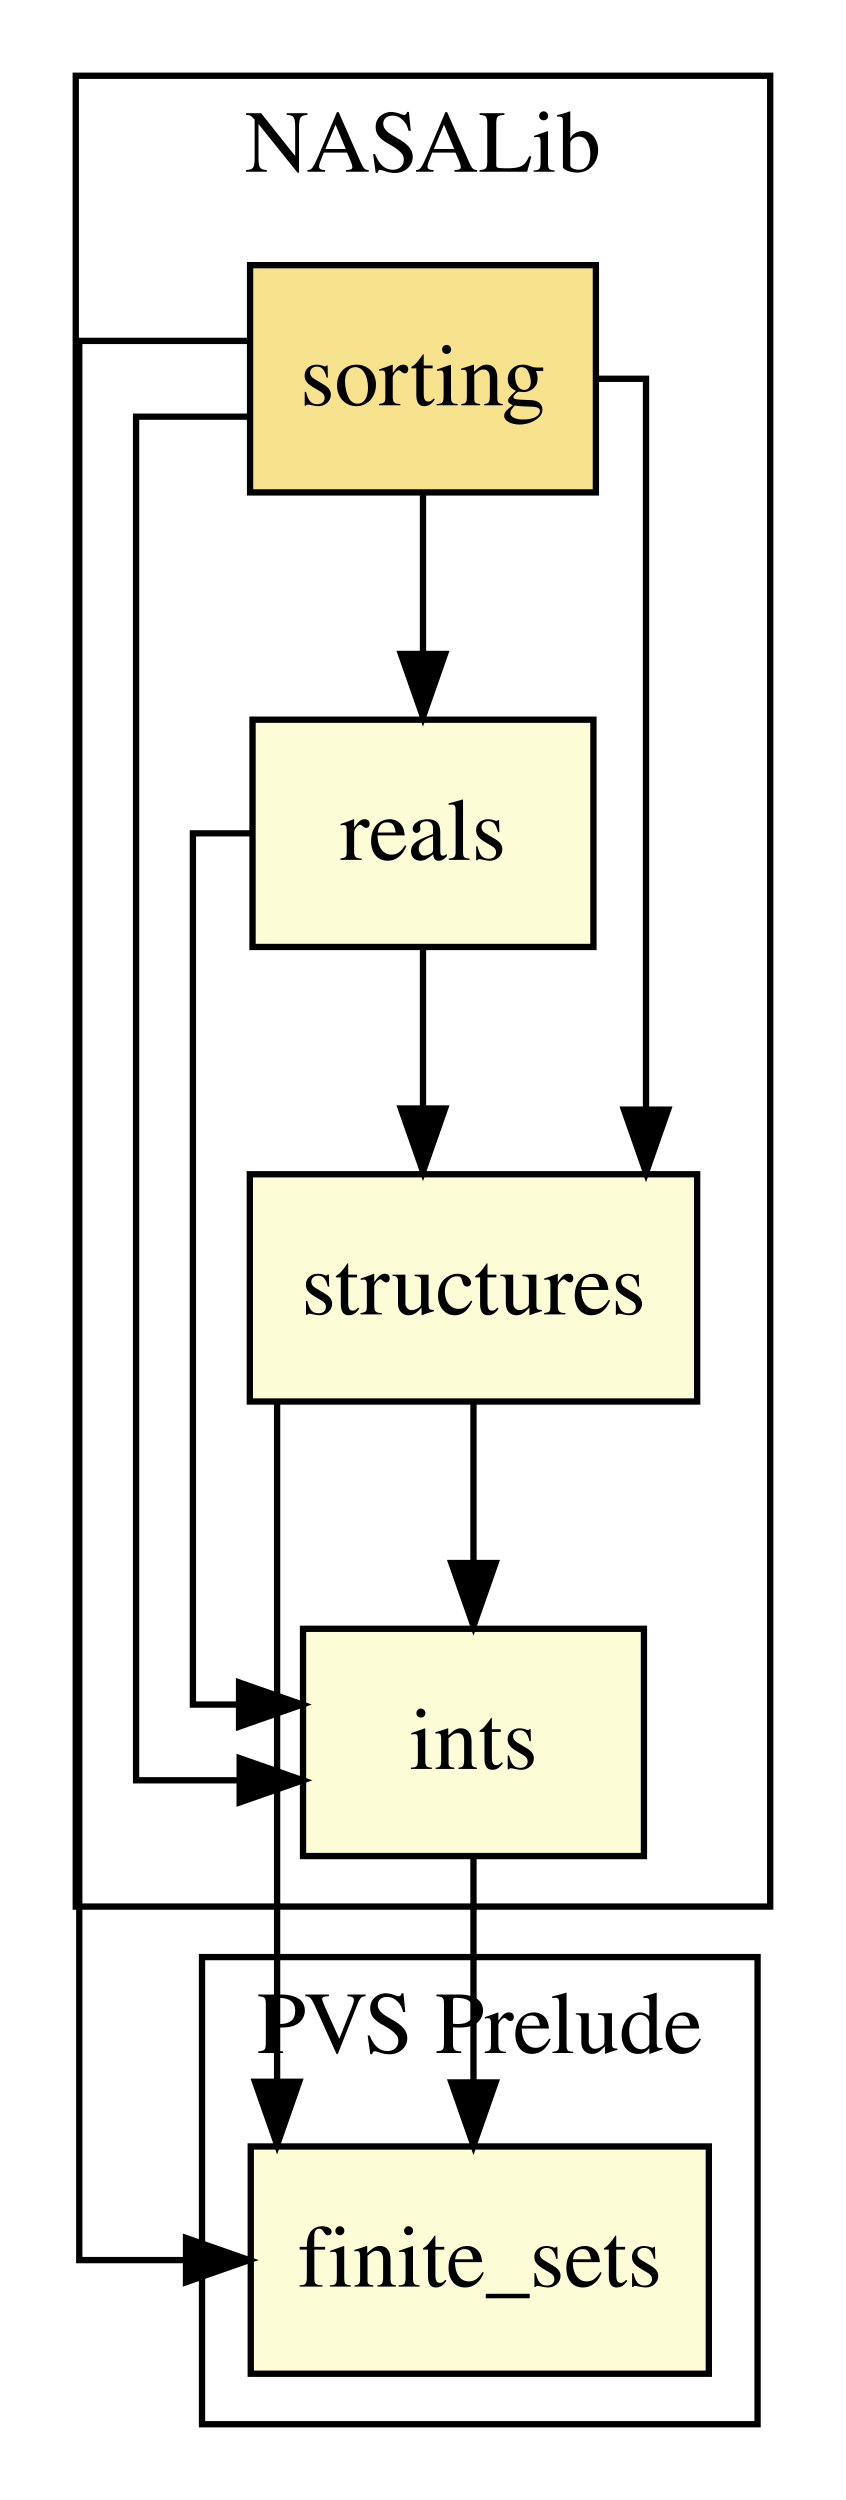
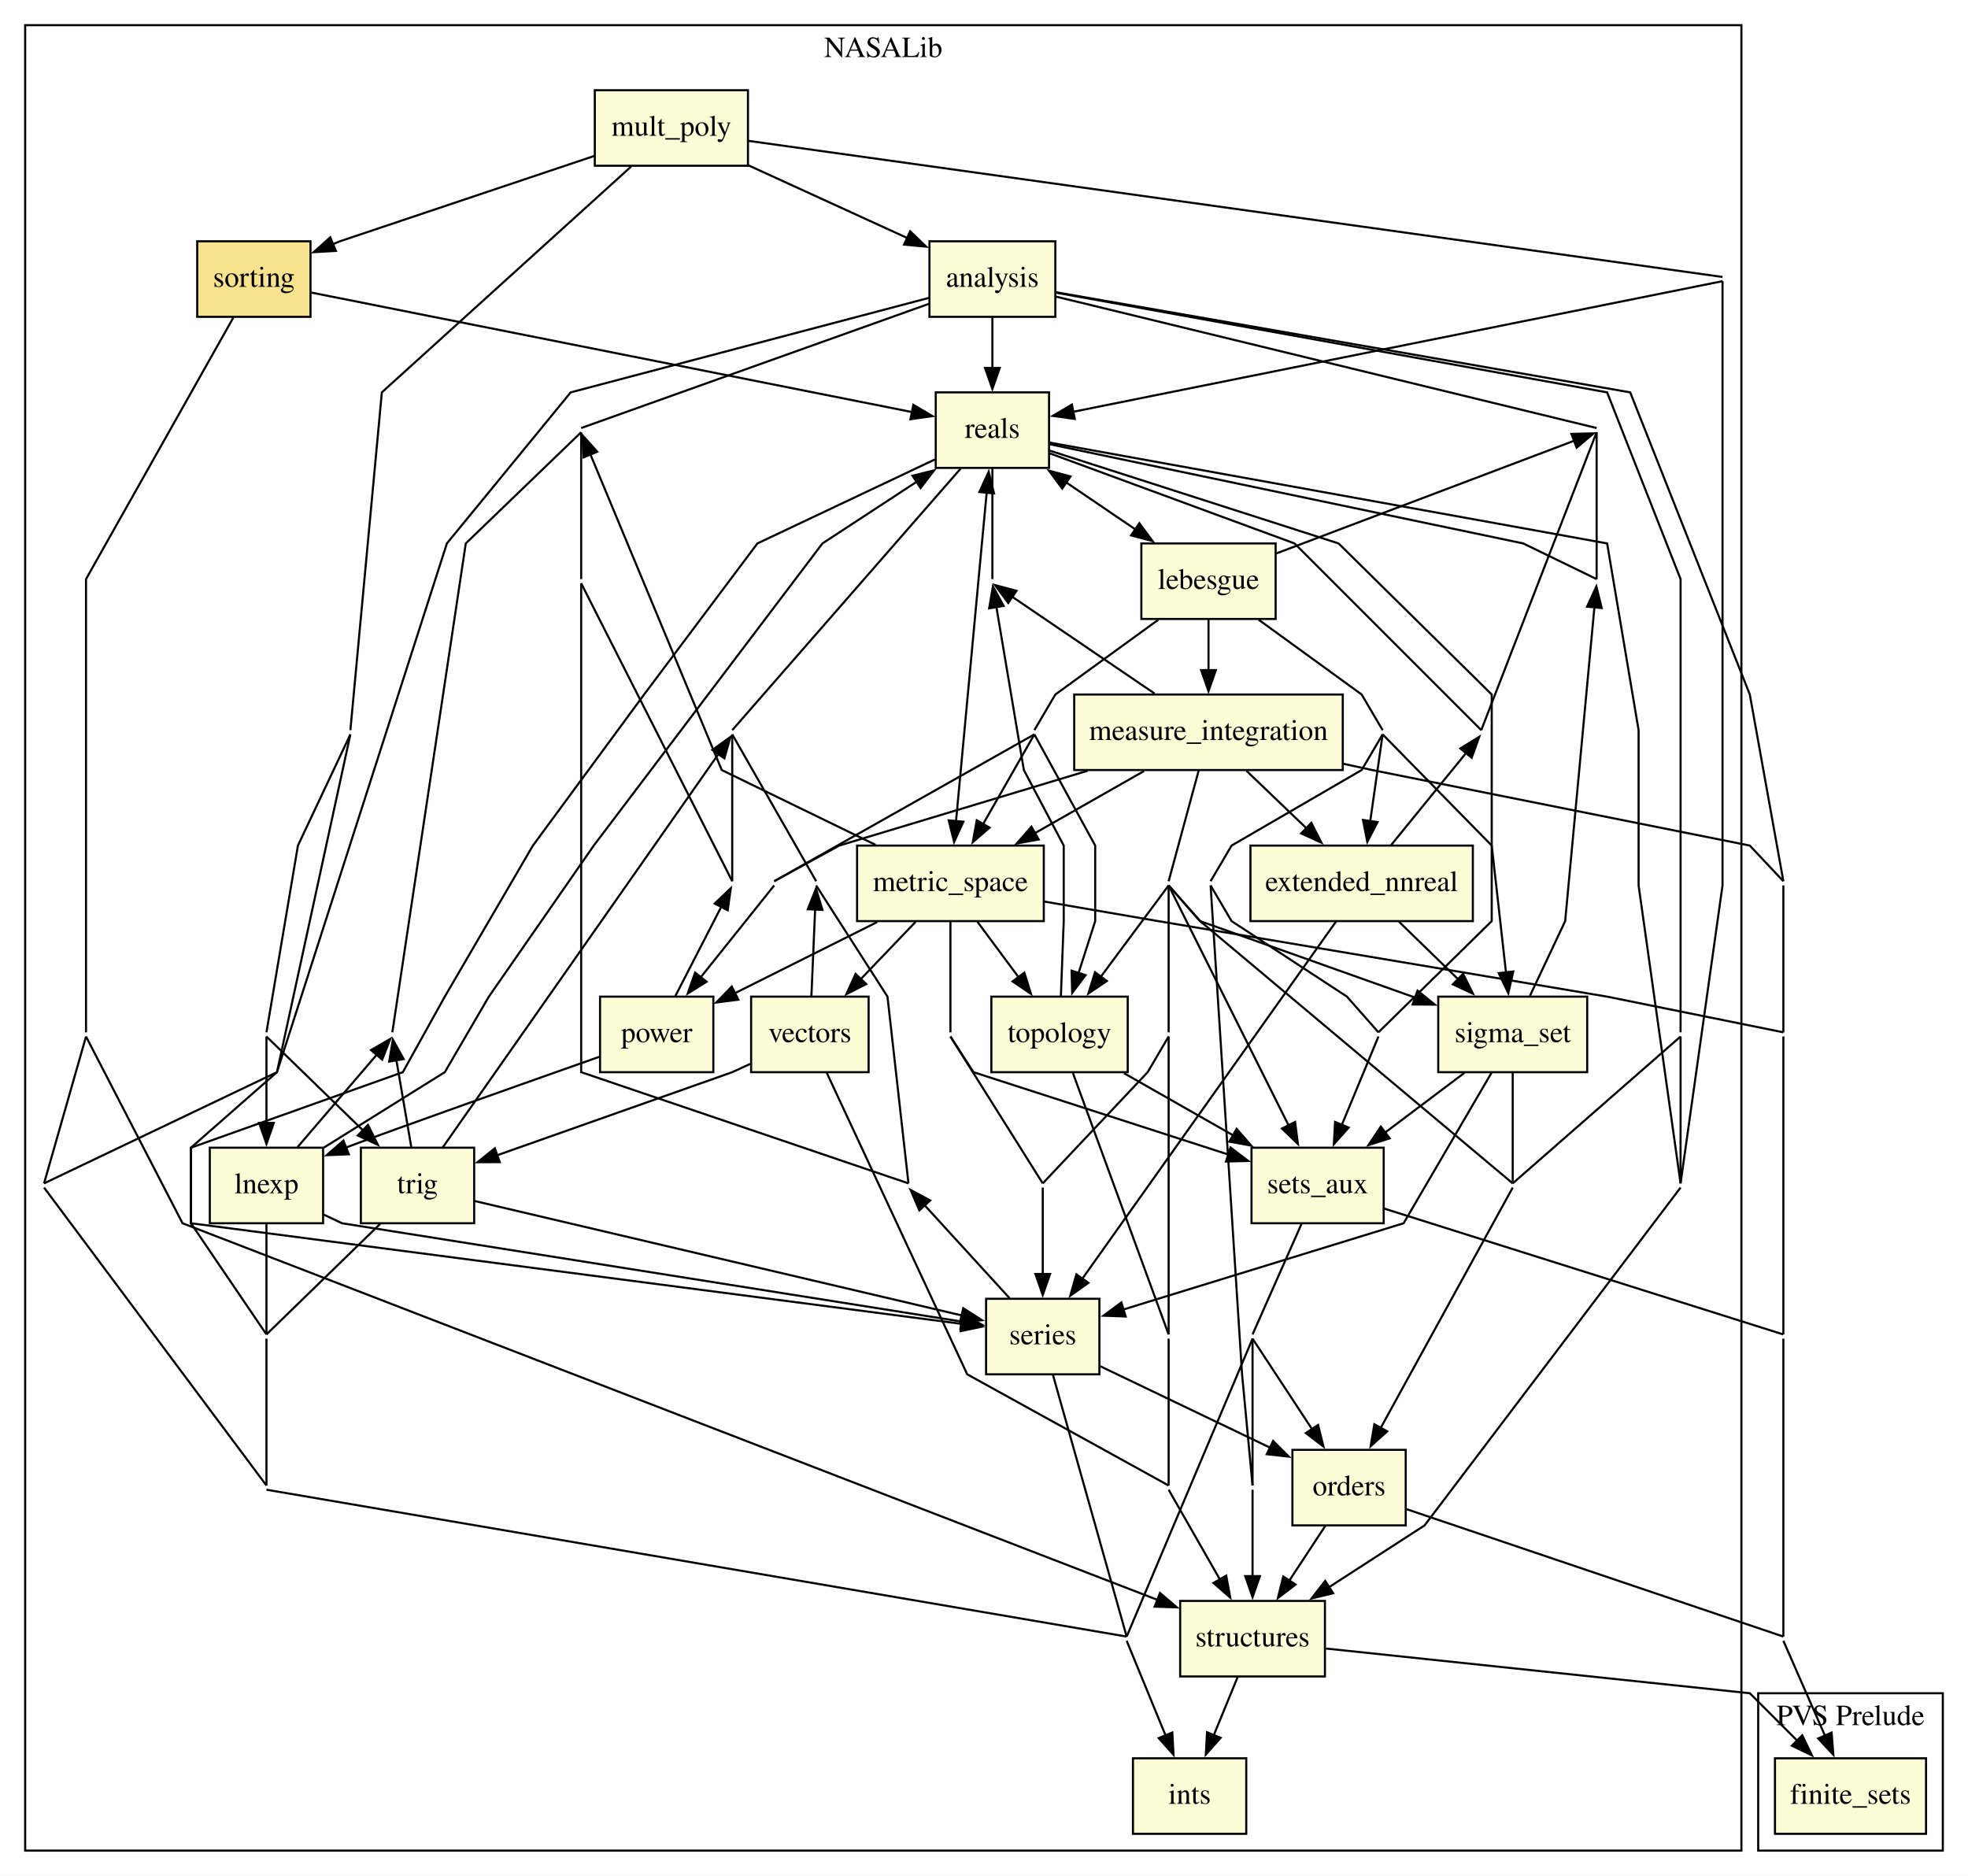
- <svg xmlns="http://www.w3.org/2000/svg" width="134pt" height="396pt" viewBox="0.00 0.00 134.00 396.00">
-   <g id="graph0" class="graph" transform="scale(1 1) rotate(0) translate(4 392)">
-     <polygon fill="#ffffff" stroke="transparent" points="-4,4 -4,-392 130,-392 130,4 -4,4" />
+ <svg xmlns="http://www.w3.org/2000/svg" width="938pt" height="894pt" viewBox="0.00 0.00 938.00 894.00">
+   <g id="graph0" class="graph" transform="scale(1 1) rotate(0) translate(4 890)">
+     <polygon fill="white" stroke="none" points="-4,4 -4,-890 934,-890 934,4 -4,4" />
    <g id="clust1" class="cluster">
-       <polygon fill="none" stroke="#000000" points="8,-90 8,-380 118,-380 118,-90 8,-90" />
-       <text text-anchor="middle" x="63" y="-364.8" font-family="Times,serif" font-size="14.00" fill="#000000">NASALib</text>
+       <polygon fill="none" stroke="black" points="8,-8 8,-878 826,-878 826,-8 8,-8" />
+       <text text-anchor="middle" x="417" y="-862.8" font-family="Times,serif" font-size="14.00">NASALib</text>
    </g>
    <g id="clust2" class="cluster">
-       <polygon fill="none" stroke="#000000" points="28,-8 28,-82 116,-82 116,-8 28,-8" />
-       <text text-anchor="middle" x="72" y="-66.8" font-family="Times,serif" font-size="14.00" fill="#000000">PVS Prelude</text>
+       <polygon fill="none" stroke="black" points="834,-8 834,-83 922,-83 922,-8 834,-8" />
+       <text text-anchor="middle" x="878" y="-67.8" font-family="Times,serif" font-size="14.00">PVS Prelude</text>
    </g>
    <g id="node1" class="node">
-       <polygon fill="#fcfcd7" stroke="#000000" points="108.28,-52 35.72,-52 35.72,-16 108.28,-16 108.28,-52" />
-       <text text-anchor="middle" x="72" y="-29.8" font-family="Times,serif" font-size="14.00" fill="#000000">finite_sets</text>
+       <polygon fill="#fcfcd7" stroke="black" points="499,-775 439,-775 439,-739 499,-739 499,-775" />
+       <text text-anchor="middle" x="469" y="-753.3" font-family="Times,serif" font-size="14.00">analysis</text>
+     </g>
+     <g id="node3" class="node">
+       <polygon fill="#fcfcd7" stroke="black" points="590,-52 536,-52 536,-16 590,-16 590,-52" />
+       <text text-anchor="middle" x="563" y="-30.3" font-family="Times,serif" font-size="14.00">ints</text>
+     </g>
+     <g id="edge1" class="edge">
+       <path fill="none" stroke="black" d="M438.91,-748.07C382.84,-733.28 268,-703 268,-703 268,-703 209,-631 209,-631 209,-631 128,-379 128,-379 128,-379 17,-326 17,-326" />
+     </g>
+     <g id="node9" class="node">
+       <polygon fill="#fcfcd7" stroke="black" points="666,-199 612,-199 612,-163 666,-163 666,-199" />
+       <text text-anchor="middle" x="639" y="-177.3" font-family="Times,serif" font-size="14.00">orders</text>
+     </g>
+     <g id="edge2" class="edge">
+       <path fill="none" stroke="black" d="M797,-396C797,-396 717,-326 717,-326" />
+       <path fill="none" stroke="black" d="M499.25,-750.53C574.11,-736.99 762,-703 762,-703 762,-703 797,-614 797,-614 797,-614 797,-614 797,-540 797,-540 797,-398 797,-398" />
+     </g>
+     <g id="node11" class="node">
+       <polygon fill="#fcfcd7" stroke="black" points="496,-703 442,-703 442,-667 496,-667 496,-703" />
+       <text text-anchor="middle" x="469" y="-681.3" font-family="Times,serif" font-size="14.00">reals</text>
+     </g>
+     <g id="edge3" class="edge">
+       <path fill="none" stroke="black" d="M469,-738.7C469,-731.41 469,-722.73 469,-714.54" />
+       <polygon fill="black" stroke="black" points="472.5,-714.62 469,-704.62 465.5,-714.62 472.5,-714.62" />
+     </g>
+     <g id="node16" class="node">
+       <polygon fill="#fcfcd7" stroke="black" points="627.5,-127 558.5,-127 558.5,-91 627.5,-91 627.5,-127" />
+       <text text-anchor="middle" x="593" y="-105.3" font-family="Times,serif" font-size="14.00">structures</text>
+     </g>
+     <g id="edge4" class="edge">
+       <path fill="none" stroke="black" d="M797,-396C797,-396 797,-326 797,-326" />
+     </g>
+     <g id="node20" class="node">
+       <polygon fill="#fcfcd7" stroke="black" points="914,-52 842,-52 842,-16 914,-16 914,-52" />
+       <text text-anchor="middle" x="878" y="-30.3" font-family="Times,serif" font-size="14.00">finite_sets</text>
+     </g>
+     <g id="edge5" class="edge">
+       <path fill="none" stroke="black" d="M499.26,-750.72C576.15,-737.32 773,-703 773,-703 773,-703 830,-559 830,-559 830,-559 846,-470 846,-470" />
    </g>
    <g id="node2" class="node">
-       <polygon fill="#fcfcd7" stroke="#000000" points="98,-134 44,-134 44,-98 98,-98 98,-134" />
-       <text text-anchor="middle" x="71" y="-111.8" font-family="Times,serif" font-size="14.00" fill="#000000">ints</text>
-     </g>
-     <g id="edge1" class="edge">
-       <path fill="none" stroke="#000000" d="M71,-97.802C71,-97.802 71,-62.148 71,-62.148" />
-       <polygon fill="#000000" stroke="#000000" points="74.5,-62.148 71,-52.148 67.5,-62.148 74.5,-62.148" />
-     </g>
-     <g id="node3" class="node">
-       <polygon fill="#fcfcd7" stroke="#000000" points="90,-278 36,-278 36,-242 90,-242 90,-278" />
-       <text text-anchor="middle" x="63" y="-255.8" font-family="Times,serif" font-size="14.00" fill="#000000">reals</text>
-     </g>
-     <g id="edge2" class="edge">
-       <path fill="none" stroke="#000000" d="M35.752,-260C30.479,-260 26.555,-260 26.555,-260 26.555,-260 26.555,-122 26.555,-122 26.555,-122 33.866,-122 33.866,-122" />
-       <polygon fill="#000000" stroke="#000000" points="33.866,-125.5 43.866,-122 33.866,-118.5 33.866,-125.5" />
+       <polygon fill="#fcfcd7" stroke="black" points="698,-487 592,-487 592,-451 698,-451 698,-487" />
+       <text text-anchor="middle" x="645" y="-465.3" font-family="Times,serif" font-size="14.00">extended_nnreal</text>
+     </g>
+     <g id="edge6" class="edge">
+       <path fill="none" stroke="black" d="M702,-542C702,-542 757,-684 757,-684" />
+     </g>
+     <g id="edge7" class="edge">
+       <path fill="none" stroke="black" d="M702,-542C702,-542 613,-631 613,-631 613,-631 538.2,-658.53 496.42,-673.91" />
+       <path fill="none" stroke="black" d="M659.09,-487.3C670.43,-501.23 685.9,-520.23 694.84,-531.2" />
+       <polygon fill="black" stroke="black" points="692.02,-533.28 701.04,-538.83 697.44,-528.86 692.02,-533.28" />
+     </g>
+     <g id="node12" class="node">
+       <polygon fill="#fcfcd7" stroke="black" points="520,-271 466,-271 466,-235 520,-235 520,-271" />
+       <text text-anchor="middle" x="493" y="-249.3" font-family="Times,serif" font-size="14.00">series</text>
+     </g>
+     <g id="edge8" class="edge">
+       <path fill="none" stroke="black" d="M632.82,-450.85C606.36,-413.6 543.48,-325.07 511.85,-280.54" />
+       <polygon fill="black" stroke="black" points="514.76,-278.59 506.12,-272.47 509.05,-282.65 514.76,-278.59" />
+     </g>
+     <g id="node14" class="node">
+       <polygon fill="#fcfcd7" stroke="black" points="752.5,-415 681.5,-415 681.5,-379 752.5,-379 752.5,-415" />
+       <text text-anchor="middle" x="717" y="-393.3" font-family="Times,serif" font-size="14.00">sigma_set</text>
+     </g>
+     <g id="edge9" class="edge">
+       <path fill="none" stroke="black" d="M662.8,-450.7C671.28,-442.45 681.59,-432.43 690.93,-423.35" />
+       <polygon fill="black" stroke="black" points="693.34,-425.88 698.07,-416.4 688.46,-420.86 693.34,-425.88" />
+     </g>
+     <g id="node4" class="node">
+       <polygon fill="#fcfcd7" stroke="black" points="604,-631 540,-631 540,-595 604,-595 604,-631" />
+       <text text-anchor="middle" x="572" y="-609.3" font-family="Times,serif" font-size="14.00">lebesgue</text>
+     </g>
+     <g id="edge10" class="edge">
+       <path fill="none" stroke="black" d="M604.22,-626.19C646.67,-642.25 719.1,-669.66 746.28,-679.94" />
+       <polygon fill="black" stroke="black" points="744.99,-683.2 755.58,-683.46 747.47,-676.65 744.99,-683.2" />
+       <path fill="none" stroke="black" d="M757,-686C757,-686 573.22,-730.67 499.28,-748.64" />
+     </g>
+     <g id="edge11" class="edge">
+       <path fill="none" stroke="black" d="M655,-540C655,-540 651.84,-517.87 649.07,-498.5" />
+       <polygon fill="black" stroke="black" points="652.57,-498.21 647.69,-488.8 645.64,-499.2 652.57,-498.21" />
+     </g>
+     <g id="node6" class="node">
+       <polygon fill="#fcfcd7" stroke="black" points="636,-559 508,-559 508,-523 636,-523 636,-559" />
+       <text text-anchor="middle" x="572" y="-537.3" font-family="Times,serif" font-size="14.00">measure_integration</text>
+     </g>
+     <g id="edge12" class="edge">
+       <path fill="none" stroke="black" d="M572,-594.7C572,-587.41 572,-578.73 572,-570.54" />
+       <polygon fill="black" stroke="black" points="575.5,-570.62 572,-560.62 568.5,-570.62 575.5,-570.62" />
+     </g>
+     <g id="node7" class="node">
+       <polygon fill="#fcfcd7" stroke="black" points="493.5,-487 404.5,-487 404.5,-451 493.5,-451 493.5,-487" />
+       <text text-anchor="middle" x="449" y="-465.3" font-family="Times,serif" font-size="14.00">metric_space</text>
+     </g>
+     <g id="edge13" class="edge">
+       <path fill="none" stroke="black" d="M489,-540C489,-540 475.75,-516.82 464.51,-497.14" />
+       <polygon fill="black" stroke="black" points="467.64,-495.56 459.64,-488.62 461.56,-499.04 467.64,-495.56" />
+     </g>
+     <g id="node10" class="node">
+       <polygon fill="#fcfcd7" stroke="black" points="336,-415 282,-415 282,-379 336,-379 336,-415" />
+       <text text-anchor="middle" x="309" y="-393.3" font-family="Times,serif" font-size="14.00">power</text>
+     </g>
+     <g id="edge14" class="edge">
+       <path fill="none" stroke="black" d="M489,-540C489,-540 365,-470 365,-470" />
+       <path fill="none" stroke="black" d="M548.1,-594.65C526.81,-579.19 499,-559 499,-559 499,-559 489,-542 489,-542" />
+       <path fill="none" stroke="black" d="M365,-468C365,-468 345.77,-443.96 329.84,-424.06" />
+       <polygon fill="black" stroke="black" points="332.77,-422.11 323.79,-416.49 327.3,-426.48 332.77,-422.11" />
+     </g>
+     <g id="node13" class="node">
+       <polygon fill="#fcfcd7" stroke="black" points="655.5,-343 592.5,-343 592.5,-307 655.5,-307 655.5,-343" />
+       <text text-anchor="middle" x="624" y="-321.3" font-family="Times,serif" font-size="14.00">sets_aux</text>
+     </g>
+     <g id="edge16" class="edge">
+       <path fill="none" stroke="black" d="M573,-468C573,-468 583,-451 583,-451 583,-451 638,-415 638,-415 638,-415 653,-398 653,-398" />
+       <path fill="none" stroke="black" d="M653,-396C653,-396 643.57,-373.24 635.47,-353.68" />
+       <polygon fill="black" stroke="black" points="638.81,-352.6 631.75,-344.7 632.34,-355.28 638.81,-352.6" />
+     </g>
+     <g id="edge17" class="edge">
+       <path fill="none" stroke="black" d="M655,-540C655,-540 707,-487 707,-487 707,-487 710.88,-452.42 713.81,-426.37" />
+       <polygon fill="black" stroke="black" points="717.26,-426.99 714.9,-416.66 710.31,-426.21 717.26,-426.99" />
+     </g>
+     <g id="edge18" class="edge">
+       <path fill="none" stroke="black" d="M573,-468C573,-468 588,-235 588,-235 588,-235 593,-182 593,-182" />
+       <path fill="none" stroke="black" d="M655,-540C655,-540 645,-523 645,-523 645,-523 583,-487 583,-487 583,-487 573,-470 573,-470" />
+       <path fill="none" stroke="black" d="M593,-180C593,-180 593,-158.08 593,-138.77" />
+       <polygon fill="black" stroke="black" points="596.5,-138.82 593,-128.82 589.5,-138.82 596.5,-138.82" />
+       <path fill="none" stroke="black" d="M595.9,-594.65C617.19,-579.19 645,-559 645,-559 645,-559 655,-542 655,-542" />
+     </g>
+     <g id="node17" class="node">
+       <polygon fill="#fcfcd7" stroke="black" points="533.5,-415 468.5,-415 468.5,-379 533.5,-379 533.5,-415" />
+       <text text-anchor="middle" x="501" y="-393.3" font-family="Times,serif" font-size="14.00">topology</text>
+     </g>
+     <g id="edge19" class="edge">
+       <path fill="none" stroke="black" d="M489,-540C489,-540 518,-487 518,-487 518,-487 518,-451 518,-451 518,-451 514.13,-438.92 510.08,-426.3" />
+       <polygon fill="black" stroke="black" points="513.42,-425.25 507.03,-416.8 506.75,-427.39 513.42,-425.25" />
    </g>
    <g id="node5" class="node">
-       <polygon fill="#fcfcd7" stroke="#000000" points="106.429,-206 35.571,-206 35.571,-170 106.429,-170 106.429,-206" />
-       <text text-anchor="middle" x="71" y="-183.8" font-family="Times,serif" font-size="14.00" fill="#000000">structures</text>
-     </g>
-     <g id="edge3" class="edge">
-       <path fill="none" stroke="#000000" d="M63,-241.831C63,-241.831 63,-216.413 63,-216.413" />
-       <polygon fill="#000000" stroke="#000000" points="66.5,-216.413 63,-206.413 59.5,-216.413 66.5,-216.413" />
-     </g>
-     <g id="node4" class="node">
-       <polygon fill="#f7e28d" stroke="#000000" points="90.39,-350 35.61,-350 35.61,-314 90.39,-314 90.39,-350" />
-       <text text-anchor="middle" x="63" y="-327.8" font-family="Times,serif" font-size="14.00" fill="#000000">sorting</text>
-     </g>
-     <g id="edge4" class="edge">
-       <path fill="none" stroke="#000000" d="M35.459,-338C21.954,-338 8.555,-338 8.555,-338 8.555,-338 8.555,-34 8.555,-34 8.555,-34 25.462,-34 25.462,-34" />
-       <polygon fill="#000000" stroke="#000000" points="25.462,-37.5 35.462,-34 25.462,-30.5 25.462,-37.5" />
-     </g>
-     <g id="edge5" class="edge">
-       <path fill="none" stroke="#000000" d="M35.516,-326C25.946,-326 17.555,-326 17.555,-326 17.555,-326 17.555,-110 17.555,-110 17.555,-110 33.964,-110 33.964,-110" />
-       <polygon fill="#000000" stroke="#000000" points="33.965,-113.5 43.964,-110 33.964,-106.5 33.965,-113.5" />
-     </g>
-     <g id="edge6" class="edge">
-       <path fill="none" stroke="#000000" d="M63,-313.831C63,-313.831 63,-288.413 63,-288.413" />
-       <polygon fill="#000000" stroke="#000000" points="66.5,-288.413 63,-278.413 59.5,-288.413 66.5,-288.413" />
-     </g>
-     <g id="edge7" class="edge">
-       <path fill="none" stroke="#000000" d="M90.489,-332C95.05,-332 98.329,-332 98.329,-332 98.329,-332 98.329,-216.238 98.329,-216.238" />
-       <polygon fill="#000000" stroke="#000000" points="101.829,-216.238 98.329,-206.238 94.829,-216.238 101.829,-216.238" />
-     </g>
-     <g id="edge8" class="edge">
-       <path fill="none" stroke="#000000" d="M39.893,-169.729C39.893,-169.729 39.893,-62.247 39.893,-62.247" />
-       <polygon fill="#000000" stroke="#000000" points="43.393,-62.247 39.893,-52.247 36.393,-62.247 43.393,-62.247" />
-     </g>
-     <g id="edge9" class="edge">
-       <path fill="none" stroke="#000000" d="M71,-169.831C71,-169.831 71,-144.413 71,-144.413" />
-       <polygon fill="#000000" stroke="#000000" points="74.5,-144.413 71,-134.413 67.5,-144.413 74.5,-144.413" />
+       <polygon fill="#fcfcd7" stroke="black" points="150,-343 96,-343 96,-307 150,-307 150,-343" />
+       <text text-anchor="middle" x="123" y="-321.3" font-family="Times,serif" font-size="14.00">lnexp</text>
+     </g>
+     <g id="edge20" class="edge">
+       <path fill="none" stroke="black" d="M183,-398C183,-398 218,-631 218,-631 218,-631 273,-684 273,-684" />
+       <path fill="none" stroke="black" d="M273,-686C273,-686 383.82,-725.58 438.8,-745.22" />
+       <path fill="none" stroke="black" d="M137.83,-343.3C149.91,-357.39 166.43,-376.67 175.78,-387.58" />
+       <polygon fill="black" stroke="black" points="172.85,-389.54 182.01,-394.85 178.16,-384.98 172.85,-389.54" />
+     </g>
+     <g id="edge21" class="edge">
+       <path fill="none" stroke="black" d="M123,-306.7C123,-285.97 123,-254 123,-254" />
+     </g>
+     <g id="edge22" class="edge">
+       <path fill="none" stroke="black" d="M150.36,-343.06C175.21,-358.55 208,-379 208,-379 208,-379 229,-415 229,-415 229,-415 279,-487 279,-487 279,-487 388,-631 388,-631 388,-631 411.41,-646.32 433.06,-660.49" />
+       <polygon fill="black" stroke="black" points="430.93,-663.27 441.21,-665.82 434.76,-657.41 430.93,-663.27" />
+     </g>
+     <g id="edge23" class="edge">
+       <path fill="none" stroke="black" d="M150.29,-311.12C155.31,-308.74 159,-307 159,-307 159,-307 366.39,-274.09 454.33,-260.14" />
+       <polygon fill="black" stroke="black" points="454.84,-263.6 464.17,-258.57 453.75,-256.68 454.84,-263.6" />
+     </g>
+     <g id="edge24" class="edge">
+       <path fill="none" stroke="black" d="M590.04,-522.7C598.73,-514.37 609.31,-504.22 618.86,-495.07" />
+       <polygon fill="black" stroke="black" points="621.02,-497.84 625.82,-488.39 616.18,-492.79 621.02,-497.84" />
+     </g>
+     <g id="edge25" class="edge">
+       <path fill="none" stroke="black" d="M541.28,-522.52C525.46,-513.51 505.97,-502.42 488.99,-492.76" />
+       <polygon fill="black" stroke="black" points="491.07,-489.91 480.64,-488.01 487.6,-496 491.07,-489.91" />
+     </g>
+     <g id="edge26" class="edge">
+       <path fill="none" stroke="black" d="M717,-324C717,-324 676.71,-250.66 654.04,-209.39" />
+       <polygon fill="black" stroke="black" points="657.18,-207.82 649.29,-200.74 651.04,-211.19 657.18,-207.82" />
+       <path fill="none" stroke="black" d="M553,-468C553,-468 568,-451 568,-451 568,-451 717,-326 717,-326" />
+     </g>
+     <g id="edge27" class="edge">
+       <path fill="none" stroke="black" d="M514.37,-522.65C463.04,-507.19 396,-487 396,-487 396,-487 365,-470 365,-470" />
+     </g>
+     <g id="edge28" class="edge">
+       <path fill="none" stroke="black" d="M546.27,-559.48C524.11,-574.55 493.36,-595.44 478.2,-605.75" />
+       <polygon fill="black" stroke="black" points="476.56,-602.63 470.25,-611.15 480.49,-608.42 476.56,-602.63" />
+     </g>
+     <g id="edge29" class="edge">
+       <path fill="none" stroke="black" d="M553,-468C553,-468 553,-398 553,-398" />
+       <path fill="none" stroke="black" d="M553,-396C553,-396 543,-379 543,-379 543,-379 493,-326 493,-326" />
+     </g>
+     <g id="edge30" class="edge">
+       <path fill="none" stroke="black" d="M553,-468C553,-468 589.52,-394.97 610.17,-353.65" />
+       <polygon fill="black" stroke="black" points="613.28,-355.28 614.62,-344.77 607.01,-352.14 613.28,-355.28" />
+     </g>
+     <g id="edge31" class="edge">
+       <path fill="none" stroke="black" d="M553,-468C553,-468 568,-451 568,-451 568,-451 626.84,-430.07 670.56,-414.52" />
+       <polygon fill="black" stroke="black" points="671.64,-417.85 679.88,-411.2 669.29,-411.26 671.64,-417.85" />
+     </g>
+     <g id="edge32" class="edge">
+       <path fill="none" stroke="black" d="M553,-396C553,-396 553,-254 553,-254" />
+     </g>
+     <g id="edge33" class="edge">
+       <path fill="none" stroke="black" d="M553,-468C553,-468 535.3,-444.18 520.56,-424.33" />
+       <polygon fill="black" stroke="black" points="523.53,-422.46 514.76,-416.52 517.91,-426.63 523.53,-422.46" />
+       <path fill="none" stroke="black" d="M567.3,-522.7C561.68,-501.97 553,-470 553,-470" />
+     </g>
+     <g id="edge34" class="edge">
+       <path fill="none" stroke="black" d="M636.41,-525.96C644.5,-524.2 650,-523 650,-523 650,-523 830,-487 830,-487 830,-487 846,-470 846,-470" />
+       <path fill="none" stroke="black" d="M846,-468C846,-468 846,-398 846,-398" />
+     </g>
+     <g id="edge35" class="edge">
+       <path fill="none" stroke="black" d="M413.31,-487.35C381.52,-502.81 340,-523 340,-523 340,-523 292.3,-637.62 277.4,-673.44" />
+       <polygon fill="black" stroke="black" points="274.19,-672.03 273.58,-682.6 280.66,-674.71 274.19,-672.03" />
+     </g>
+     <g id="edge36" class="edge">
+       <path fill="none" stroke="black" d="M414.03,-450.52C393.39,-440.19 367.26,-427.13 346.23,-416.62" />
+       <polygon fill="black" stroke="black" points="347.92,-413.55 337.41,-412.21 344.79,-419.81 347.92,-413.55" />
+     </g>
+     <g id="edge38" class="edge">
+       <path fill="none" stroke="black" d="M493,-324C493,-324 493,-302.08 493,-282.77" />
+       <polygon fill="black" stroke="black" points="496.5,-282.82 493,-272.82 489.5,-282.82 496.5,-282.82" />
+       <path fill="none" stroke="black" d="M449,-450.7C449,-429.97 449,-398 449,-398" />
+       <path fill="none" stroke="black" d="M449,-396C449,-396 493,-326 493,-326" />
+     </g>
+     <g id="edge39" class="edge">
+       <path fill="none" stroke="black" d="M449,-396C449,-396 460,-379 460,-379 460,-379 532.92,-355.43 581.51,-339.73" />
+       <polygon fill="black" stroke="black" points="582.5,-343.09 590.94,-336.68 580.35,-336.43 582.5,-343.09" />
+     </g>
+     <g id="edge40" class="edge">
+       <path fill="none" stroke="black" d="M461.85,-450.7C467.77,-442.73 474.93,-433.1 481.49,-424.26" />
+       <polygon fill="black" stroke="black" points="484.24,-426.43 487.39,-416.32 478.62,-422.26 484.24,-426.43" />
+     </g>
+     <g id="node19" class="node">
+       <polygon fill="#fcfcd7" stroke="black" points="410,-415 354,-415 354,-379 410,-379 410,-415" />
+       <text text-anchor="middle" x="382" y="-393.3" font-family="Times,serif" font-size="14.00">vectors</text>
+     </g>
+     <g id="edge41" class="edge">
+       <path fill="none" stroke="black" d="M432.44,-450.7C424.57,-442.47 415.01,-432.48 406.33,-423.42" />
+       <polygon fill="black" stroke="black" points="408.86,-421 399.42,-416.2 403.8,-425.84 408.86,-421" />
+     </g>
+     <g id="edge42" class="edge">
+       <path fill="none" stroke="black" d="M846,-396C846,-396 846,-254 846,-254" />
+       <path fill="none" stroke="black" d="M493.87,-460.3C520.06,-455.8 548,-451 548,-451 548,-451 762,-415 762,-415 762,-415 846,-398 846,-398" />
+     </g>
+     <g id="node8" class="node">
+       <polygon fill="#fcfcd7" stroke="black" points="352.5,-847 279.5,-847 279.5,-811 352.5,-811 352.5,-847" />
+       <text text-anchor="middle" x="316" y="-825.3" font-family="Times,serif" font-size="14.00">mult_poly</text>
+     </g>
+     <g id="edge43" class="edge">
+       <path fill="none" stroke="black" d="M352.65,-811.23C375.49,-800.78 404.92,-787.32 428.46,-776.55" />
+       <polygon fill="black" stroke="black" points="429.81,-779.78 437.44,-772.44 426.89,-773.42 429.81,-779.78" />
+     </g>
+     <g id="edge44" class="edge">
+       <path fill="none" stroke="black" d="M296.81,-810.62C258.89,-776.27 178,-703 178,-703 178,-703 163,-542 163,-542" />
+       <path fill="none" stroke="black" d="M123,-396C123,-396 123,-374.08 123,-354.77" />
+       <polygon fill="black" stroke="black" points="126.5,-354.82 123,-344.82 119.5,-354.82 126.5,-354.82" />
+       <path fill="none" stroke="black" d="M163,-540C163,-540 138,-487 138,-487 138,-487 123,-398 123,-398" />
+     </g>
+     <g id="edge45" class="edge">
+       <path fill="none" stroke="black" d="M352.84,-822.85C468.54,-806.69 817,-758 817,-758" />
+       <path fill="none" stroke="black" d="M817,-756C817,-756 597.97,-711.94 507.44,-693.73" />
+       <polygon fill="black" stroke="black" points="508.28,-690.33 497.79,-691.79 506.9,-697.19 508.28,-690.33" />
+     </g>
+     <g id="edge46" class="edge">
+       <path fill="none" stroke="black" d="M163,-540C163,-540 128,-379 128,-379 128,-379 87,-343 87,-343 87,-343 87,-307 87,-307 87,-307 353.2,-272.25 454.5,-259.03" />
+       <polygon fill="black" stroke="black" points="454.77,-262.52 464.23,-257.76 453.86,-255.58 454.77,-262.52" />
+     </g>
+     <g id="node15" class="node">
+       <polygon fill="#f7e28d" stroke="black" points="144,-775 90,-775 90,-739 144,-739 144,-775" />
+       <text text-anchor="middle" x="117" y="-753.3" font-family="Times,serif" font-size="14.00">sorting</text>
+     </g>
+     <g id="edge47" class="edge">
+       <path fill="none" stroke="black" d="M279.35,-815.71C232.68,-800.05 158,-775 158,-775 158,-775 156.63,-774.43 154.38,-773.5" />
+       <polygon fill="black" stroke="black" points="156.1,-770.42 145.52,-769.82 153.41,-776.89 156.1,-770.42" />
+     </g>
+     <g id="edge48" class="edge">
+       <path fill="none" stroke="black" d="M817,-756C817,-756 817,-614 817,-614 817,-614 817,-614 817,-468 817,-468 797,-326 797,-326" />
+     </g>
+     <g id="node18" class="node">
+       <polygon fill="#fcfcd7" stroke="black" points="222,-343 168,-343 168,-307 222,-307 222,-343" />
+       <text text-anchor="middle" x="195" y="-321.3" font-family="Times,serif" font-size="14.00">trig</text>
+     </g>
+     <g id="edge49" class="edge">
+       <path fill="none" stroke="black" d="M123,-396C123,-396 148.4,-371.31 169.03,-351.25" />
+       <polygon fill="black" stroke="black" points="171.39,-353.84 176.12,-344.36 166.51,-348.82 171.39,-353.84" />
+     </g>
+     <g id="edge50" class="edge">
+       <path fill="none" stroke="black" d="M627.63,-162.7C622.45,-154.81 616.2,-145.3 610.44,-136.55" />
+       <polygon fill="black" stroke="black" points="613.49,-134.8 605.07,-128.37 607.64,-138.65 613.49,-134.8" />
+     </g>
+     <g id="edge51" class="edge">
+       <path fill="none" stroke="black" d="M666.49,-170.7C722.8,-151.66 846,-110 846,-110" />
+       <path fill="none" stroke="black" d="M846,-108C846,-108 856.84,-83.26 865.91,-62.59" />
+       <polygon fill="black" stroke="black" points="869,-64.25 869.81,-53.69 862.59,-61.44 869,-64.25" />
+     </g>
+     <g id="edge52" class="edge">
+       <path fill="none" stroke="black" d="M317.9,-415.3C324.81,-428.74 334.15,-446.91 339.87,-458.02" />
+       <polygon fill="black" stroke="black" points="336.62,-459.36 344.31,-466.65 342.85,-456.16 336.62,-459.36" />
+       <path fill="none" stroke="black" d="M345,-470C345,-470 273,-612 273,-612" />
+     </g>
+     <g id="edge53" class="edge">
+       <path fill="none" stroke="black" d="M281.84,-386.4C246.21,-373.81 185.86,-352.49 160.87,-343.08" />
+       <polygon fill="black" stroke="black" points="162.28,-339.87 151.69,-339.44 159.7,-346.38 162.28,-339.87" />
+     </g>
+     <g id="edge54" class="edge">
+       <path fill="none" stroke="black" d="M345,-470C345,-470 345,-540 345,-540" />
+     </g>
+     <g id="edge55" class="edge">
+       <path fill="none" stroke="black" d="M441.6,-671.03C408.44,-655.34 357,-631 357,-631 357,-631 303,-559 303,-559 303,-559 250,-487 250,-487 250,-487 208,-415 208,-415 208,-415 188,-379 188,-379 188,-379 87,-343 87,-343 87,-343 87,-307 87,-307 87,-307 123,-254 123,-254" />
+       <path fill="none" stroke="black" d="M123,-252C123,-252 123,-182 123,-182" />
+     </g>
+     <g id="edge56" class="edge">
+       <path fill="none" stroke="black" d="M504.05,-660.18C514.74,-652.92 526.48,-644.93 537.16,-637.68" />
+       <polygon fill="black" stroke="black" points="502.28,-657.15 495.98,-665.67 506.22,-662.94 502.28,-657.15" />
+       <polygon fill="black" stroke="black" points="539.05,-640.63 545.35,-632.11 535.11,-634.84 539.05,-640.63" />
+     </g>
+     <g id="edge57" class="edge">
+       <path fill="none" stroke="black" d="M466.29,-655.32C465.12,-642.83 464,-631 464,-631 464,-631 455.97,-544.85 451.66,-498.59" />
+       <polygon fill="black" stroke="black" points="462.8,-655.51 467.22,-665.14 469.77,-654.85 462.8,-655.51" />
+       <polygon fill="black" stroke="black" points="455.16,-498.37 450.75,-488.74 448.19,-499.02 455.16,-498.37" />
+     </g>
+     <g id="edge58" class="edge">
+       <path fill="none" stroke="black" d="M496.25,-675.25C543.11,-660.19 634,-631 634,-631 634,-631 707,-559 707,-559 707,-559 707,-451 707,-451 707,-451 653,-398 653,-398" />
+     </g>
+     <g id="edge59" class="edge">
+       <path fill="none" stroke="black" d="M496.3,-679.06C569.04,-665.9 762,-631 762,-631 762,-631 777,-542 777,-542 777,-542 777,-542 777,-468 777,-468 797,-326 797,-326" />
+       <path fill="none" stroke="black" d="M797,-324C797,-324 675,-163 675,-163 675,-163 651.3,-147.68 629.38,-133.51" />
+       <polygon fill="black" stroke="black" points="631.42,-130.66 621.12,-128.18 627.62,-136.54 631.42,-130.66" />
+     </g>
+     <g id="edge60" class="edge">
+       <path fill="none" stroke="black" d="M273,-614C273,-614 273,-684 273,-684" />
+       <path fill="none" stroke="black" d="M429,-326C429,-326 273,-379 273,-379 273,-379 273,-612 273,-612" />
+       <path fill="none" stroke="black" d="M477.18,-271.3C464.3,-285.39 446.67,-304.67 436.7,-315.58" />
+       <polygon fill="black" stroke="black" points="434.19,-313.14 430.02,-322.88 439.35,-317.86 434.19,-313.14" />
+     </g>
+     <g id="edge61" class="edge">
+       <path fill="none" stroke="black" d="M497.9,-234.59C508.59,-196.67 533,-110 533,-110" />
+     </g>
+     <g id="edge62" class="edge">
+       <path fill="none" stroke="black" d="M520.46,-238.83C543.3,-227.88 576.04,-212.18 601.33,-200.06" />
+       <polygon fill="black" stroke="black" points="602.79,-203.24 610.3,-195.76 599.77,-196.93 602.79,-203.24" />
+     </g>
+     <g id="edge63" class="edge">
+       <path fill="none" stroke="black" d="M429,-326C429,-326 419,-415 419,-415 419,-415 385,-468 385,-468" />
+     </g>
+     <g id="edge64" class="edge">
+       <path fill="none" stroke="black" d="M616.34,-306.7C607.16,-285.97 593,-254 593,-254" />
+       <path fill="none" stroke="black" d="M593,-252C593,-252 533,-110 533,-110" />
+     </g>
+     <g id="edge65" class="edge">
+       <path fill="none" stroke="black" d="M593,-252C593,-252 608.37,-228.61 621.35,-208.87" />
+       <polygon fill="black" stroke="black" points="624.23,-210.85 626.8,-200.57 618.38,-207 624.23,-210.85" />
+     </g>
+     <g id="edge66" class="edge">
+       <path fill="none" stroke="black" d="M593,-252C593,-252 593,-182 593,-182" />
+     </g>
+     <g id="edge67" class="edge">
+       <path fill="none" stroke="black" d="M655.81,-313.97C717.19,-294.62 846,-254 846,-254" />
+       <path fill="none" stroke="black" d="M846,-252C846,-252 846,-110 846,-110" />
+     </g>
+     <g id="edge68" class="edge">
+       <path fill="none" stroke="black" d="M757,-614C757,-614 757,-684 757,-684" />
+     </g>
+     <g id="edge69" class="edge">
+       <path fill="none" stroke="black" d="M717,-378.7C717,-357.97 717,-326 717,-326" />
+     </g>
+     <g id="edge70" class="edge">
+       <path fill="none" stroke="black" d="M757,-614C757,-614 722,-631 722,-631 722,-631 561.34,-664.66 496.08,-678.33" />
+       <path fill="none" stroke="black" d="M725.19,-415.35C732.48,-430.81 742,-451 742,-451 742,-451 752.53,-564.03 755.95,-600.68" />
+       <polygon fill="black" stroke="black" points="752.45,-600.86 756.86,-610.49 759.42,-600.21 752.45,-600.86" />
+     </g>
+     <g id="edge71" class="edge">
+       <path fill="none" stroke="black" d="M706.97,-378.84C691.86,-352.98 665,-307 665,-307 665,-307 548,-271 548,-271 548,-271 540.74,-268.76 531.5,-265.9" />
+       <polygon fill="black" stroke="black" points="532.53,-262.56 521.95,-262.95 530.47,-269.24 532.53,-262.56" />
+     </g>
+     <g id="edge72" class="edge">
+       <path fill="none" stroke="black" d="M694.01,-378.7C682.61,-370.11 668.65,-359.61 656.2,-350.24" />
+       <polygon fill="black" stroke="black" points="658.35,-347.47 648.26,-344.26 654.14,-353.07 658.35,-347.47" />
+     </g>
+     <g id="edge73" class="edge">
+       <path fill="none" stroke="black" d="M17,-324C17,-324 123,-182 123,-182" />
+       <path fill="none" stroke="black" d="M123,-180C123,-180 533,-110 533,-110" />
+       <path fill="none" stroke="black" d="M37,-396C37,-396 17,-326 17,-326" />
+       <path fill="none" stroke="black" d="M533,-108C533,-108 543.07,-83.49 551.55,-62.87" />
+       <polygon fill="black" stroke="black" points="554.75,-64.28 555.32,-53.7 548.28,-61.62 554.75,-64.28" />
+       <path fill="none" stroke="black" d="M107.19,-738.59C85.83,-700.67 37,-614 37,-614 37,-614 37,-614 37,-540 37,-540 37,-398 37,-398" />
+     </g>
+     <g id="edge74" class="edge">
+       <path fill="none" stroke="black" d="M144.33,-750.57C206.6,-738.18 359.19,-707.84 430.76,-693.6" />
+       <polygon fill="black" stroke="black" points="431.32,-697.06 440.45,-691.68 429.96,-690.2 431.32,-697.06" />
+     </g>
+     <g id="edge75" class="edge">
+       <path fill="none" stroke="black" d="M37,-396C37,-396 83,-307 83,-307 83,-307 422.74,-175.77 547.64,-127.52" />
+       <polygon fill="black" stroke="black" points="548.87,-130.8 556.93,-123.93 546.35,-124.27 548.87,-130.8" />
+     </g>
+     <g id="edge76" class="edge">
+       <path fill="none" stroke="black" d="M585.89,-90.7C582.48,-82.4 578.3,-72.24 574.46,-62.88" />
+       <polygon fill="black" stroke="black" points="577.78,-61.75 570.74,-53.83 571.3,-64.41 577.78,-61.75" />
+     </g>
+     <g id="edge77" class="edge">
+       <path fill="none" stroke="black" d="M627.97,-104.31C693.9,-97.36 830,-83 830,-83 830,-83 841.17,-71.83 852.73,-60.27" />
+       <polygon fill="black" stroke="black" points="855,-62.95 859.6,-53.4 850.05,-58 855,-62.95" />
+     </g>
+     <g id="edge78" class="edge">
+       <path fill="none" stroke="black" d="M501.65,-415.35C502.24,-430.81 503,-451 503,-451 503,-451 503,-487 503,-487 503,-487 484,-523 484,-523 484,-523 474.94,-576.78 470.9,-600.73" />
+       <polygon fill="black" stroke="black" points="467.46,-600.06 469.25,-610.51 474.36,-601.23 467.46,-600.06" />
+       <path fill="none" stroke="black" d="M469,-614C469,-614 469,-645.97 469,-666.7" />
+     </g>
+     <g id="edge79" class="edge">
+       <path fill="none" stroke="black" d="M531.72,-378.52C547.54,-369.51 567.03,-358.42 584.01,-348.76" />
+       <polygon fill="black" stroke="black" points="585.4,-352 592.36,-344.01 581.93,-345.91 585.4,-352" />
+     </g>
+     <g id="edge80" class="edge">
+       <path fill="none" stroke="black" d="M553,-252C553,-252 553,-182 553,-182" />
+       <path fill="none" stroke="black" d="M507.38,-378.59C521.26,-340.67 553,-254 553,-254" />
+     </g>
+     <g id="edge81" class="edge">
+       <path fill="none" stroke="black" d="M192.03,-343.3C189.81,-356.26 186.84,-373.6 184.92,-384.79" />
+       <polygon fill="black" stroke="black" points="181.5,-384.06 183.26,-394.51 188.4,-385.24 181.5,-384.06" />
+     </g>
+     <g id="edge82" class="edge">
+       <path fill="none" stroke="black" d="M177.2,-306.7C155.88,-285.97 123,-254 123,-254" />
+     </g>
+     <g id="edge83" class="edge">
+       <path fill="none" stroke="black" d="M345,-542C345,-542 420.68,-628.67 453.8,-666.59" />
+       <path fill="none" stroke="black" d="M207.02,-343.15C237.19,-386.2 315.35,-497.71 338.47,-530.68" />
+       <polygon fill="black" stroke="black" points="335.53,-532.58 344.13,-538.76 341.26,-528.56 335.53,-532.58" />
+     </g>
+     <g id="edge84" class="edge">
+       <path fill="none" stroke="black" d="M222.24,-317.6C275.42,-305.11 393.22,-277.44 454.41,-263.06" />
+       <polygon fill="black" stroke="black" points="455.1,-266.5 464.03,-260.8 453.5,-259.68 455.1,-266.5" />
+     </g>
+     <g id="edge85" class="edge">
+       <path fill="none" stroke="black" d="M382.74,-415.3C383.3,-428.26 384.04,-445.6 384.52,-456.79" />
+       <polygon fill="black" stroke="black" points="381.01,-456.65 384.94,-466.49 388,-456.35 381.01,-456.65" />
+       <path fill="none" stroke="black" d="M385,-470C385,-470 345,-540 345,-540" />
+     </g>
+     <g id="edge86" class="edge">
+       <path fill="none" stroke="black" d="M390.03,-378.77C409.37,-337.24 457,-235 457,-235 457,-235 553,-182 553,-182" />
+       <path fill="none" stroke="black" d="M553,-180C553,-180 566.25,-156.82 577.49,-137.14" />
+       <polygon fill="black" stroke="black" points="580.44,-139.04 582.36,-128.62 574.36,-135.56 580.44,-139.04" />
+     </g>
+     <g id="edge87" class="edge">
+       <path fill="none" stroke="black" d="M353.58,-382.94C348.61,-380.66 345,-379 345,-379 345,-379 277.34,-355.09 232.91,-339.39" />
+       <polygon fill="black" stroke="black" points="234.19,-336.13 223.59,-336.1 231.85,-342.73 234.19,-336.13" />
    </g>
  </g>
</svg>
